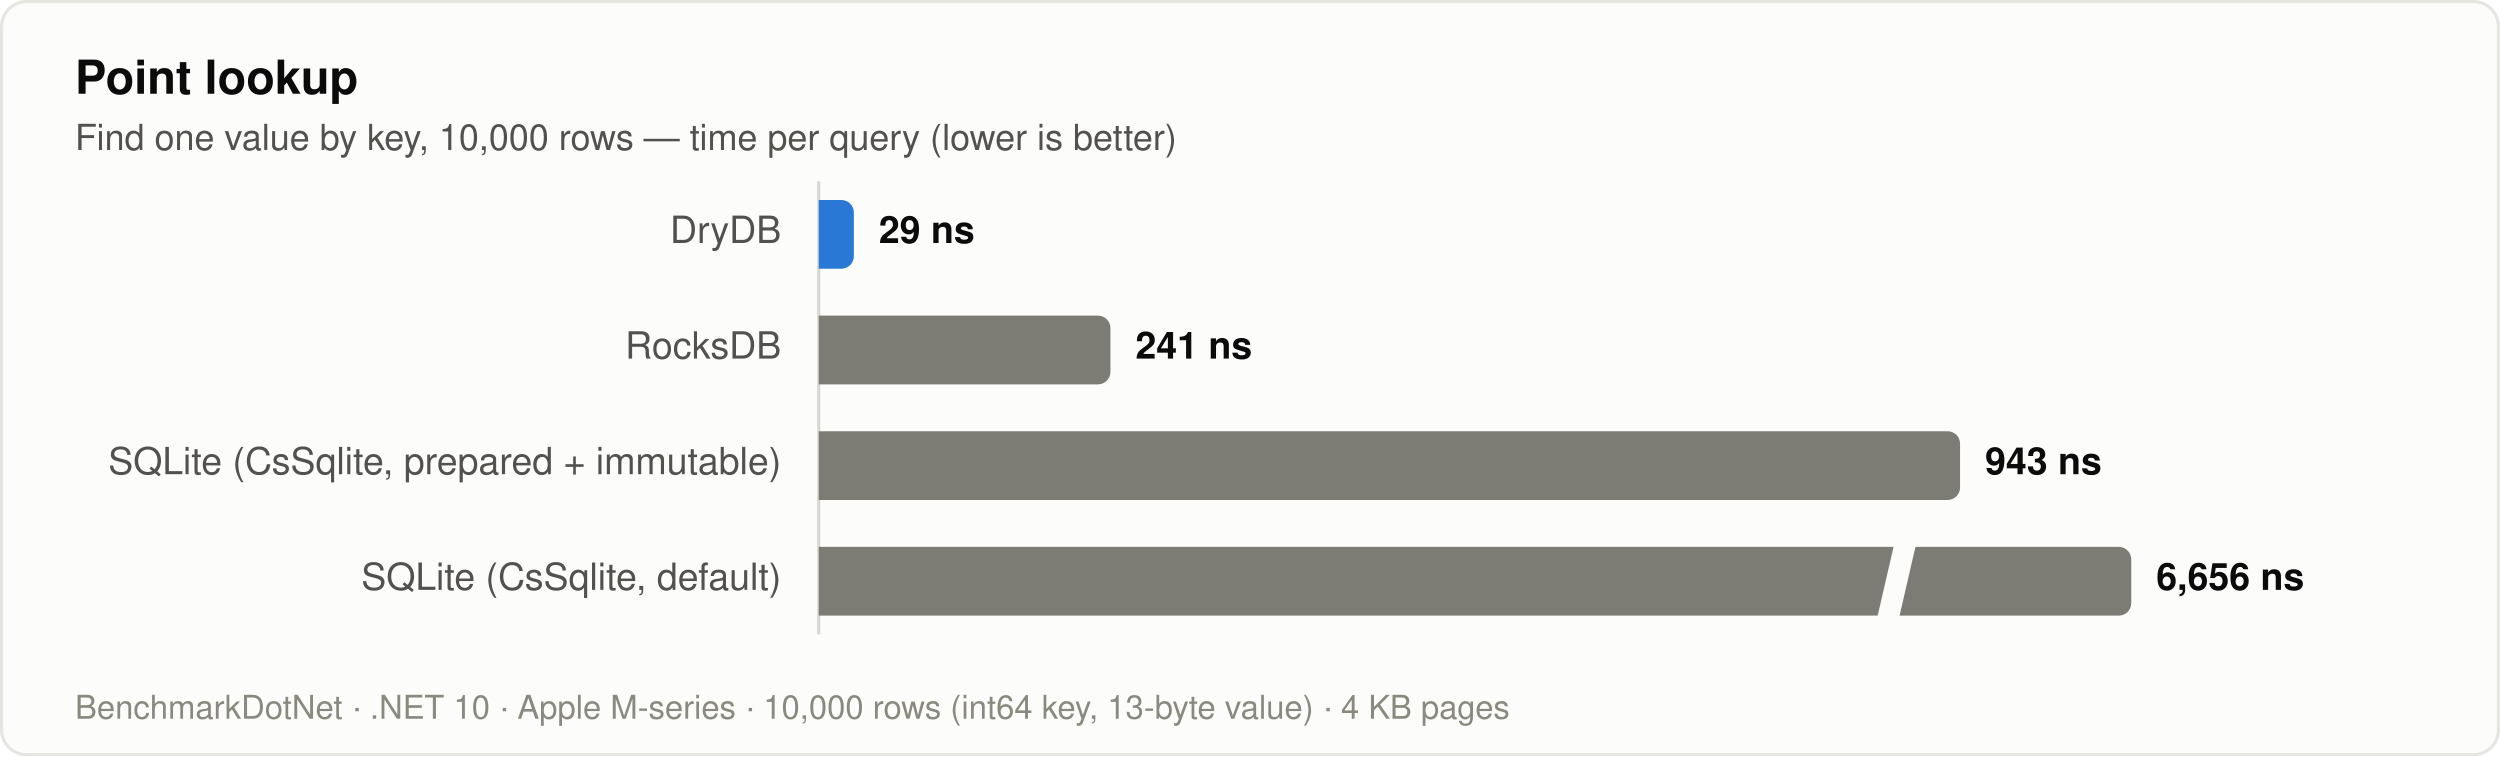
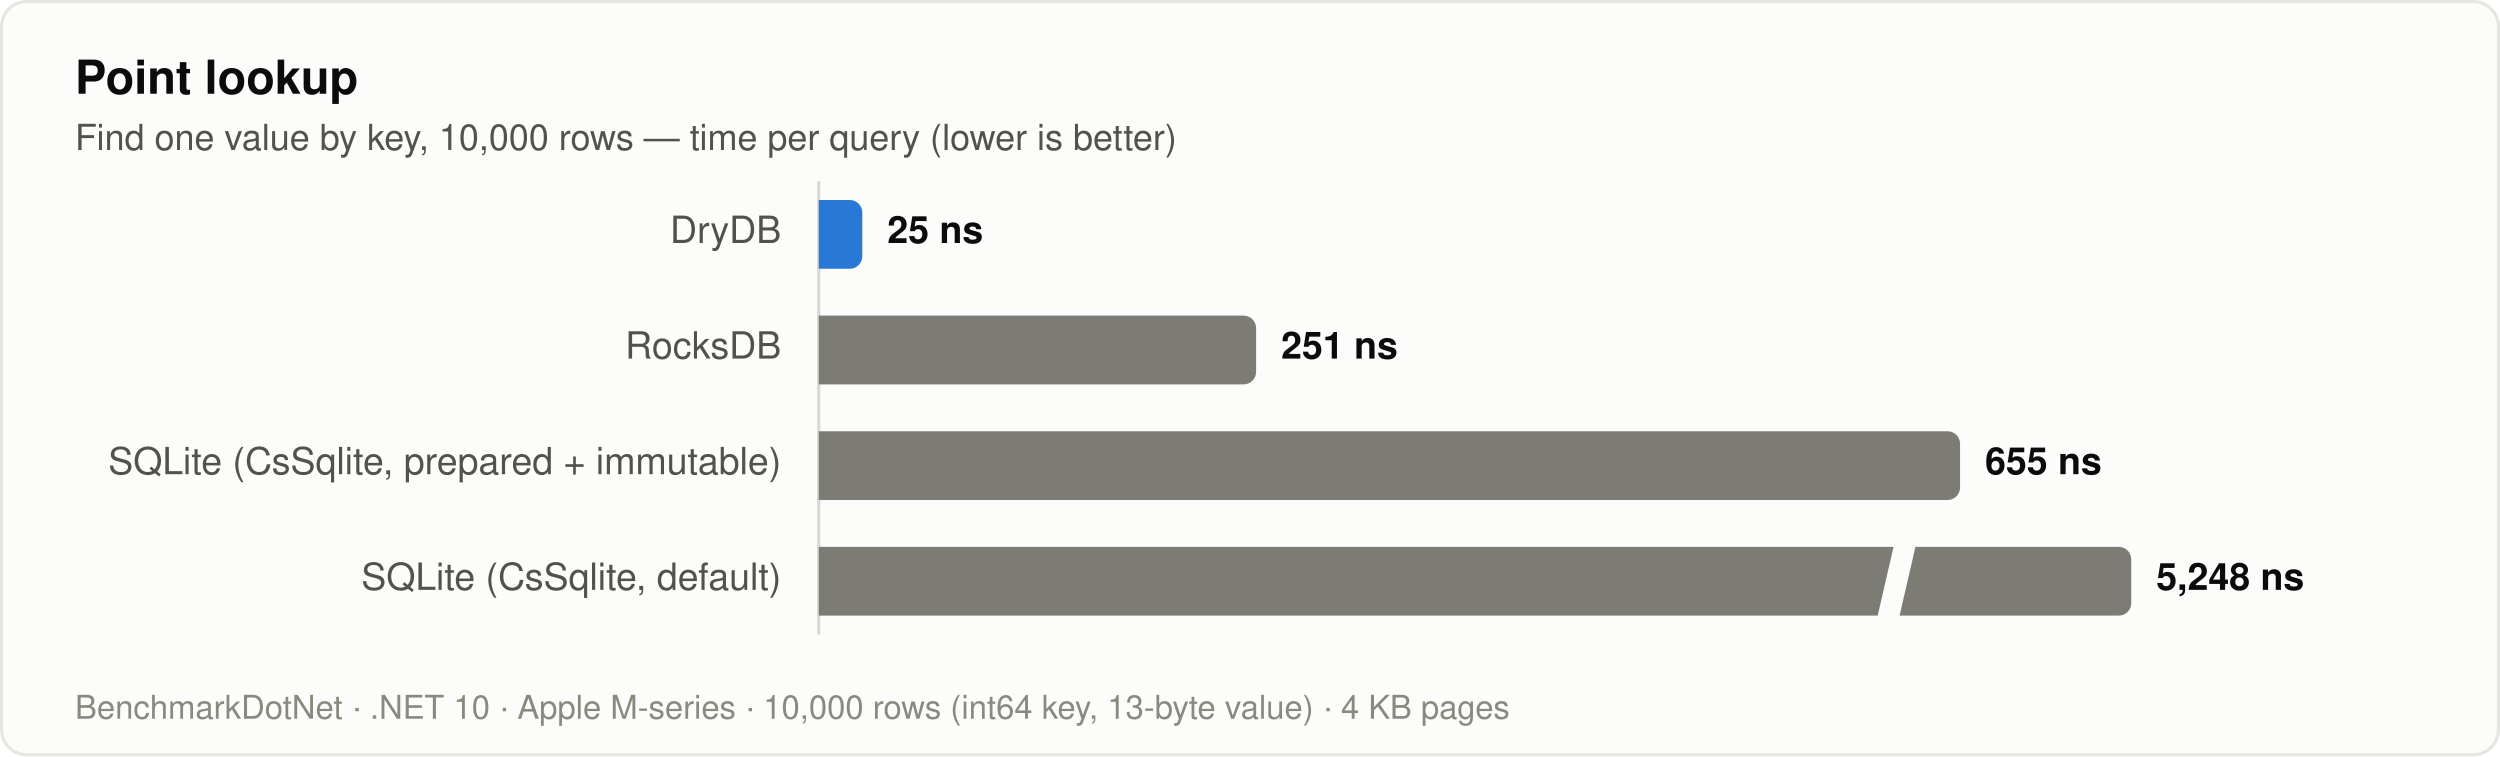
<svg xmlns="http://www.w3.org/2000/svg" viewBox="0 0 800 242" width="800" height="242" role="img" aria-label="Point lookup benchmark">
  <rect x="0.5" y="0.5" width="799" height="241" rx="8" fill="#fcfcfb" stroke="#e6e5e0" />
  <g font-family="ui-sans-serif, -apple-system, 'Segoe UI', Helvetica, Arial, sans-serif">
    <text x="24" y="30" font-size="15" font-weight="600" fill="#0b0b0b">Point lookup</text>
    <text x="24" y="48" font-size="11.5" fill="#52514e">Find one value by key, 10,000 rows — time per query (lower is better)</text>
    <line x1="262" y1="58" x2="262" y2="203" stroke="#d8d7d2" stroke-width="1" />
    <text x="250" y="75" text-anchor="end" dominant-baseline="central" font-size="12" fill="#52514e">DryDB</text>
-     <path d="M262 64 h7.23 a4 4 0 0 1 4 4 v14 a4 4 0 0 1 -4 4 h-7.23 Z" fill="#2a78d6" />
-     <text x="281.231" y="75" dominant-baseline="central" font-size="12" font-weight="600" fill="#0b0b0b">29 ns</text>
+     <path d="M262 64 h9.94 a4 4 0 0 1 4 4 v14 a4 4 0 0 1 -4 4 h-9.94 Z" fill="#2a78d6" />
+     <text x="283.94" y="75" dominant-baseline="central" font-size="12" font-weight="600" fill="#0b0b0b">25 ns</text>
    <text x="250" y="112" text-anchor="end" dominant-baseline="central" font-size="12" fill="#52514e">RocksDB</text>
-     <path d="M262 101 h89.34 a4 4 0 0 1 4 4 v14 a4 4 0 0 1 -4 4 h-89.34 Z" fill="#7c7b74" />
-     <text x="363.338" y="112" dominant-baseline="central" font-size="12" font-weight="600" fill="#0b0b0b">241 ns</text>
+     <path d="M262 101 h135.95 a4 4 0 0 1 4 4 v14 a4 4 0 0 1 -4 4 h-135.95 Z" fill="#7c7b74" />
+     <text x="409.954" y="112" dominant-baseline="central" font-size="12" font-weight="600" fill="#0b0b0b">251 ns</text>
    <text x="250" y="149" text-anchor="end" dominant-baseline="central" font-size="12" fill="#52514e">SQLite (CsSqlite, prepared + immutable)</text>
    <path d="M262 138 h361.22 a4 4 0 0 1 4 4 v14 a4 4 0 0 1 -4 4 h-361.22 Z" fill="#7c7b74" />
-     <text x="635.217" y="149" dominant-baseline="central" font-size="12" font-weight="600" fill="#0b0b0b">943 ns</text>
+     <text x="635.217" y="149" dominant-baseline="central" font-size="12" font-weight="600" fill="#0b0b0b">655 ns</text>
    <text x="250" y="186" text-anchor="end" dominant-baseline="central" font-size="12" fill="#52514e">SQLite (CsSqlite, default)</text>
    <path d="M262 175 h416.00 a4 4 0 0 1 4 4 v14 a4 4 0 0 1 -4 4 h-416 Z" fill="#7c7b74" />
    <path d="M606.4 173 l-6 26 h7 l6 -26 Z" fill="#fcfcfb" />
-     <text x="690" y="186" dominant-baseline="central" font-size="12" font-weight="600" fill="#0b0b0b">6,656 ns</text>
+     <text x="690" y="186" dominant-baseline="central" font-size="12" font-weight="600" fill="#0b0b0b">5,248 ns</text>
    <text x="24" y="230" font-size="10.5" fill="#8a897f">BenchmarkDotNet · .NET 10 · Apple M-series · 10,000 rows (int64 key, 13-byte value) · 4 KB pages</text>
  </g>
</svg>
